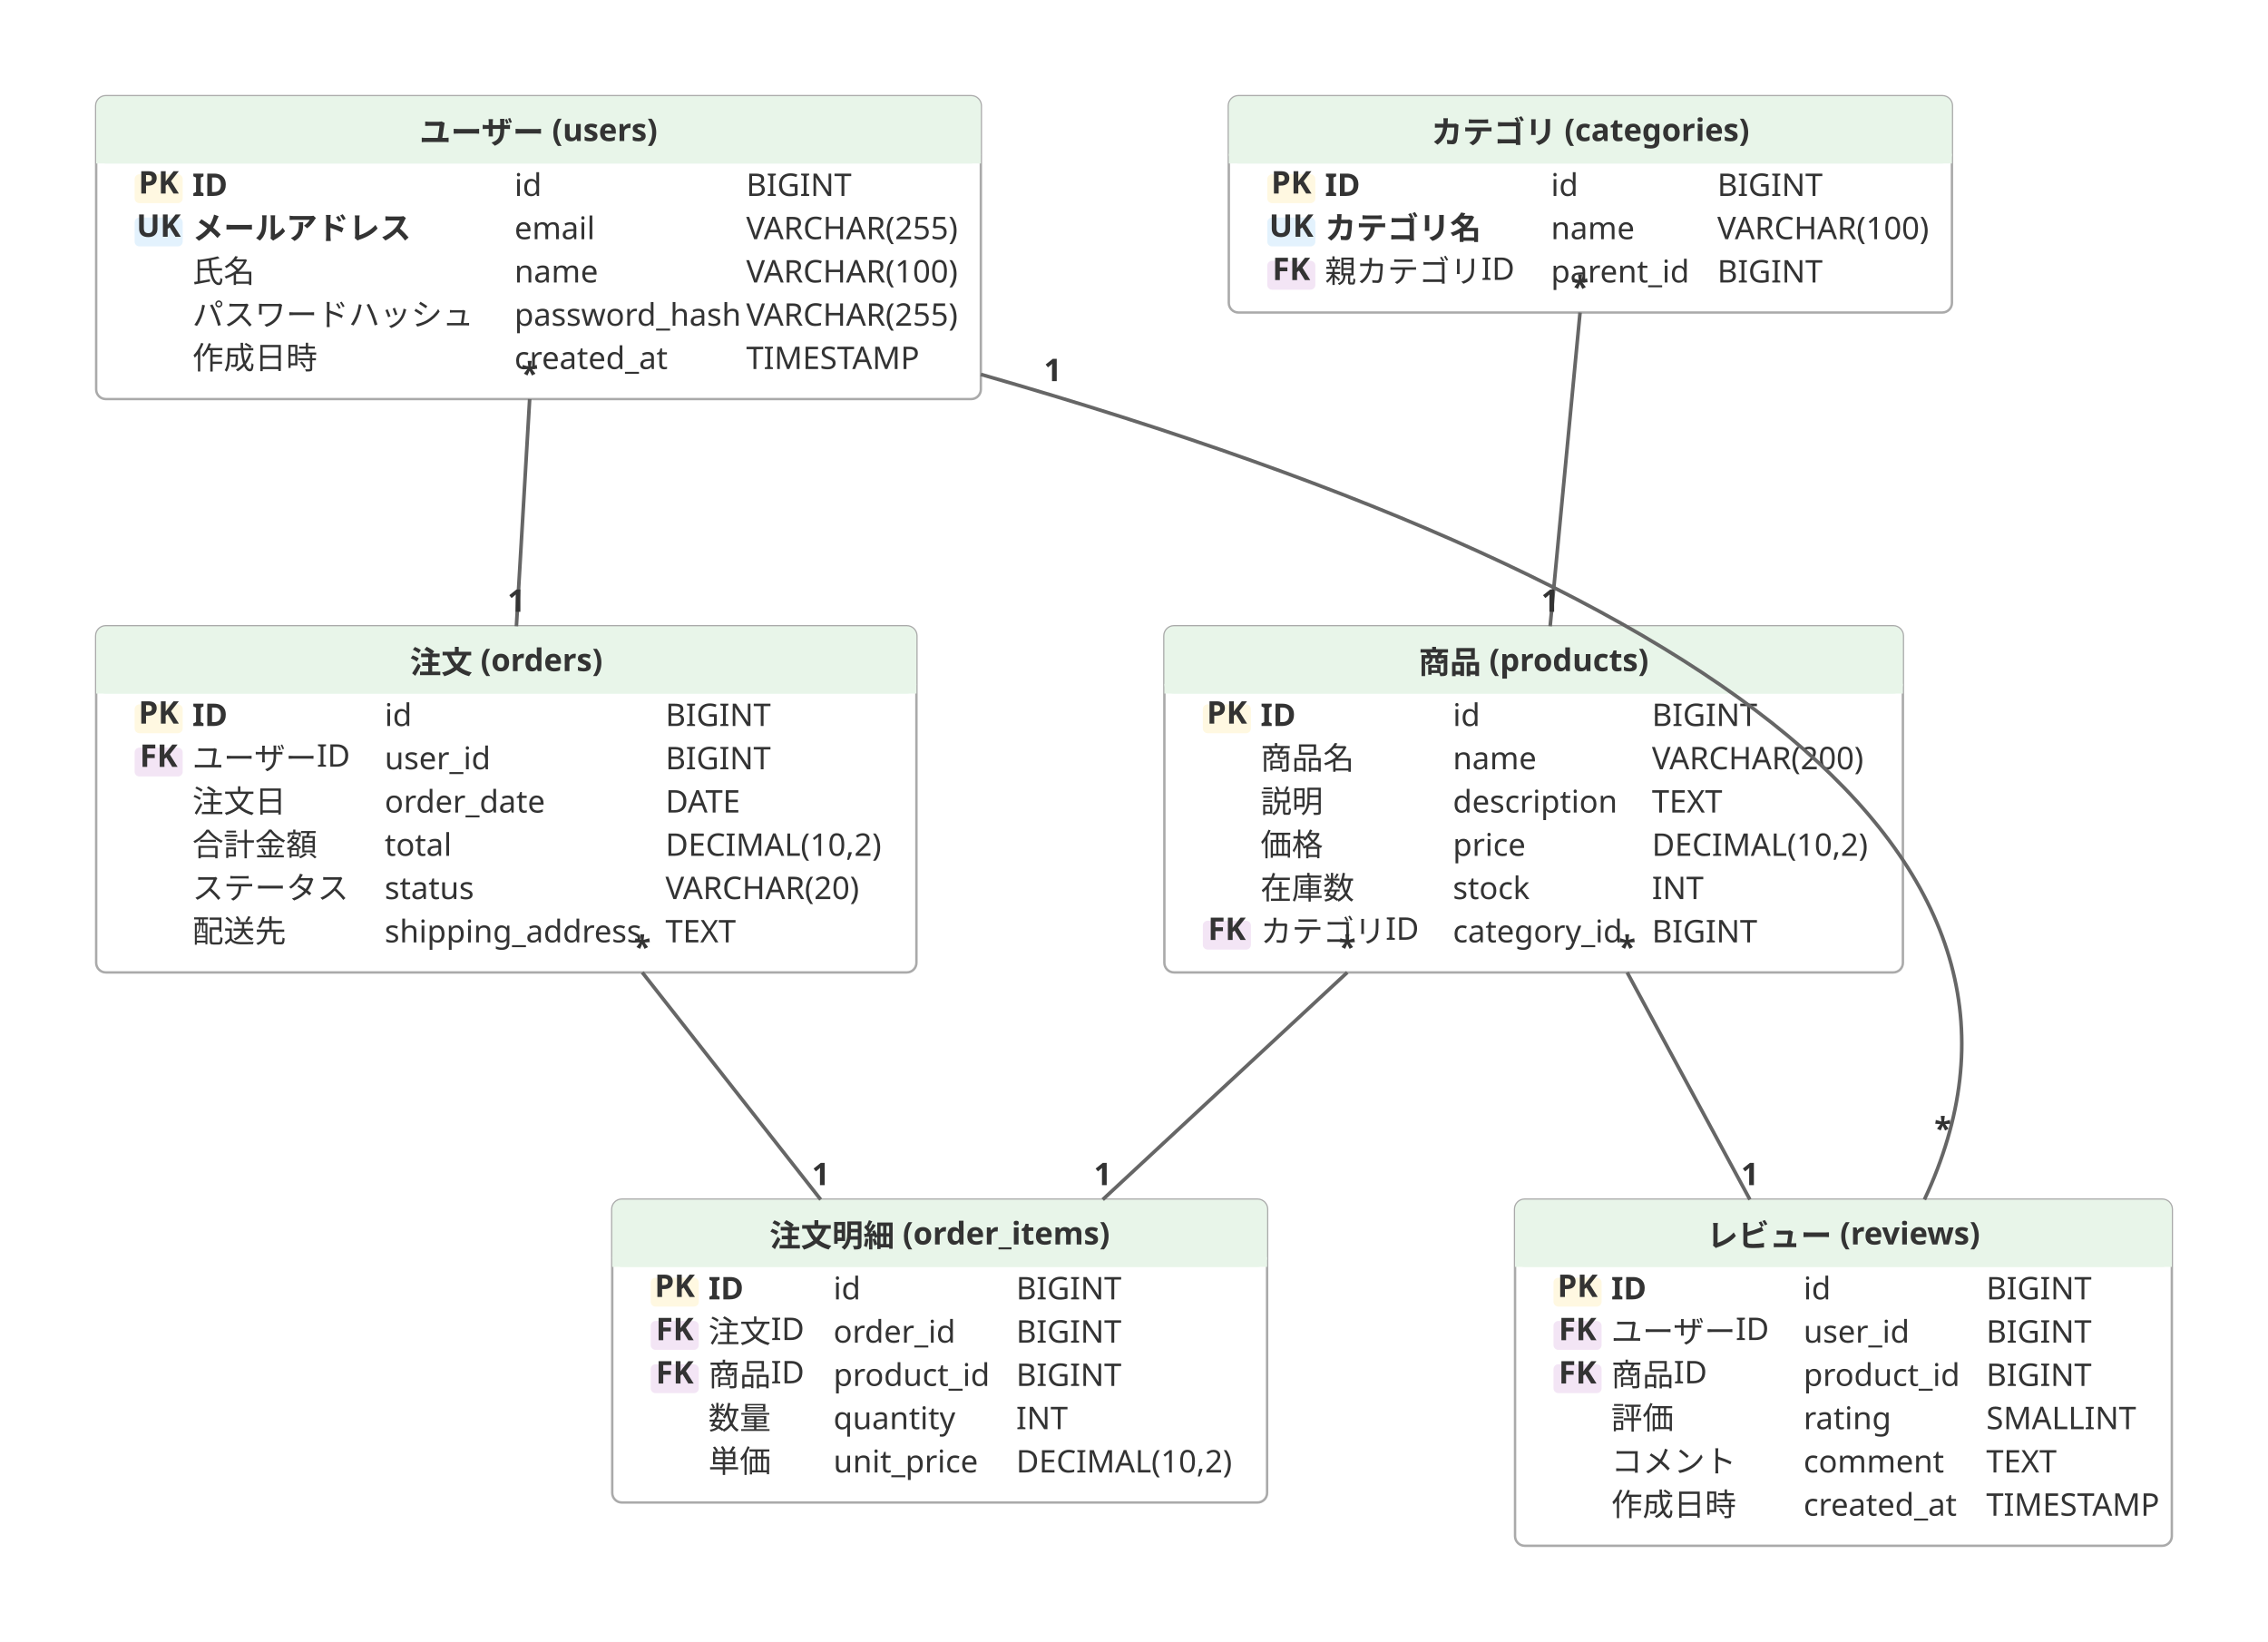
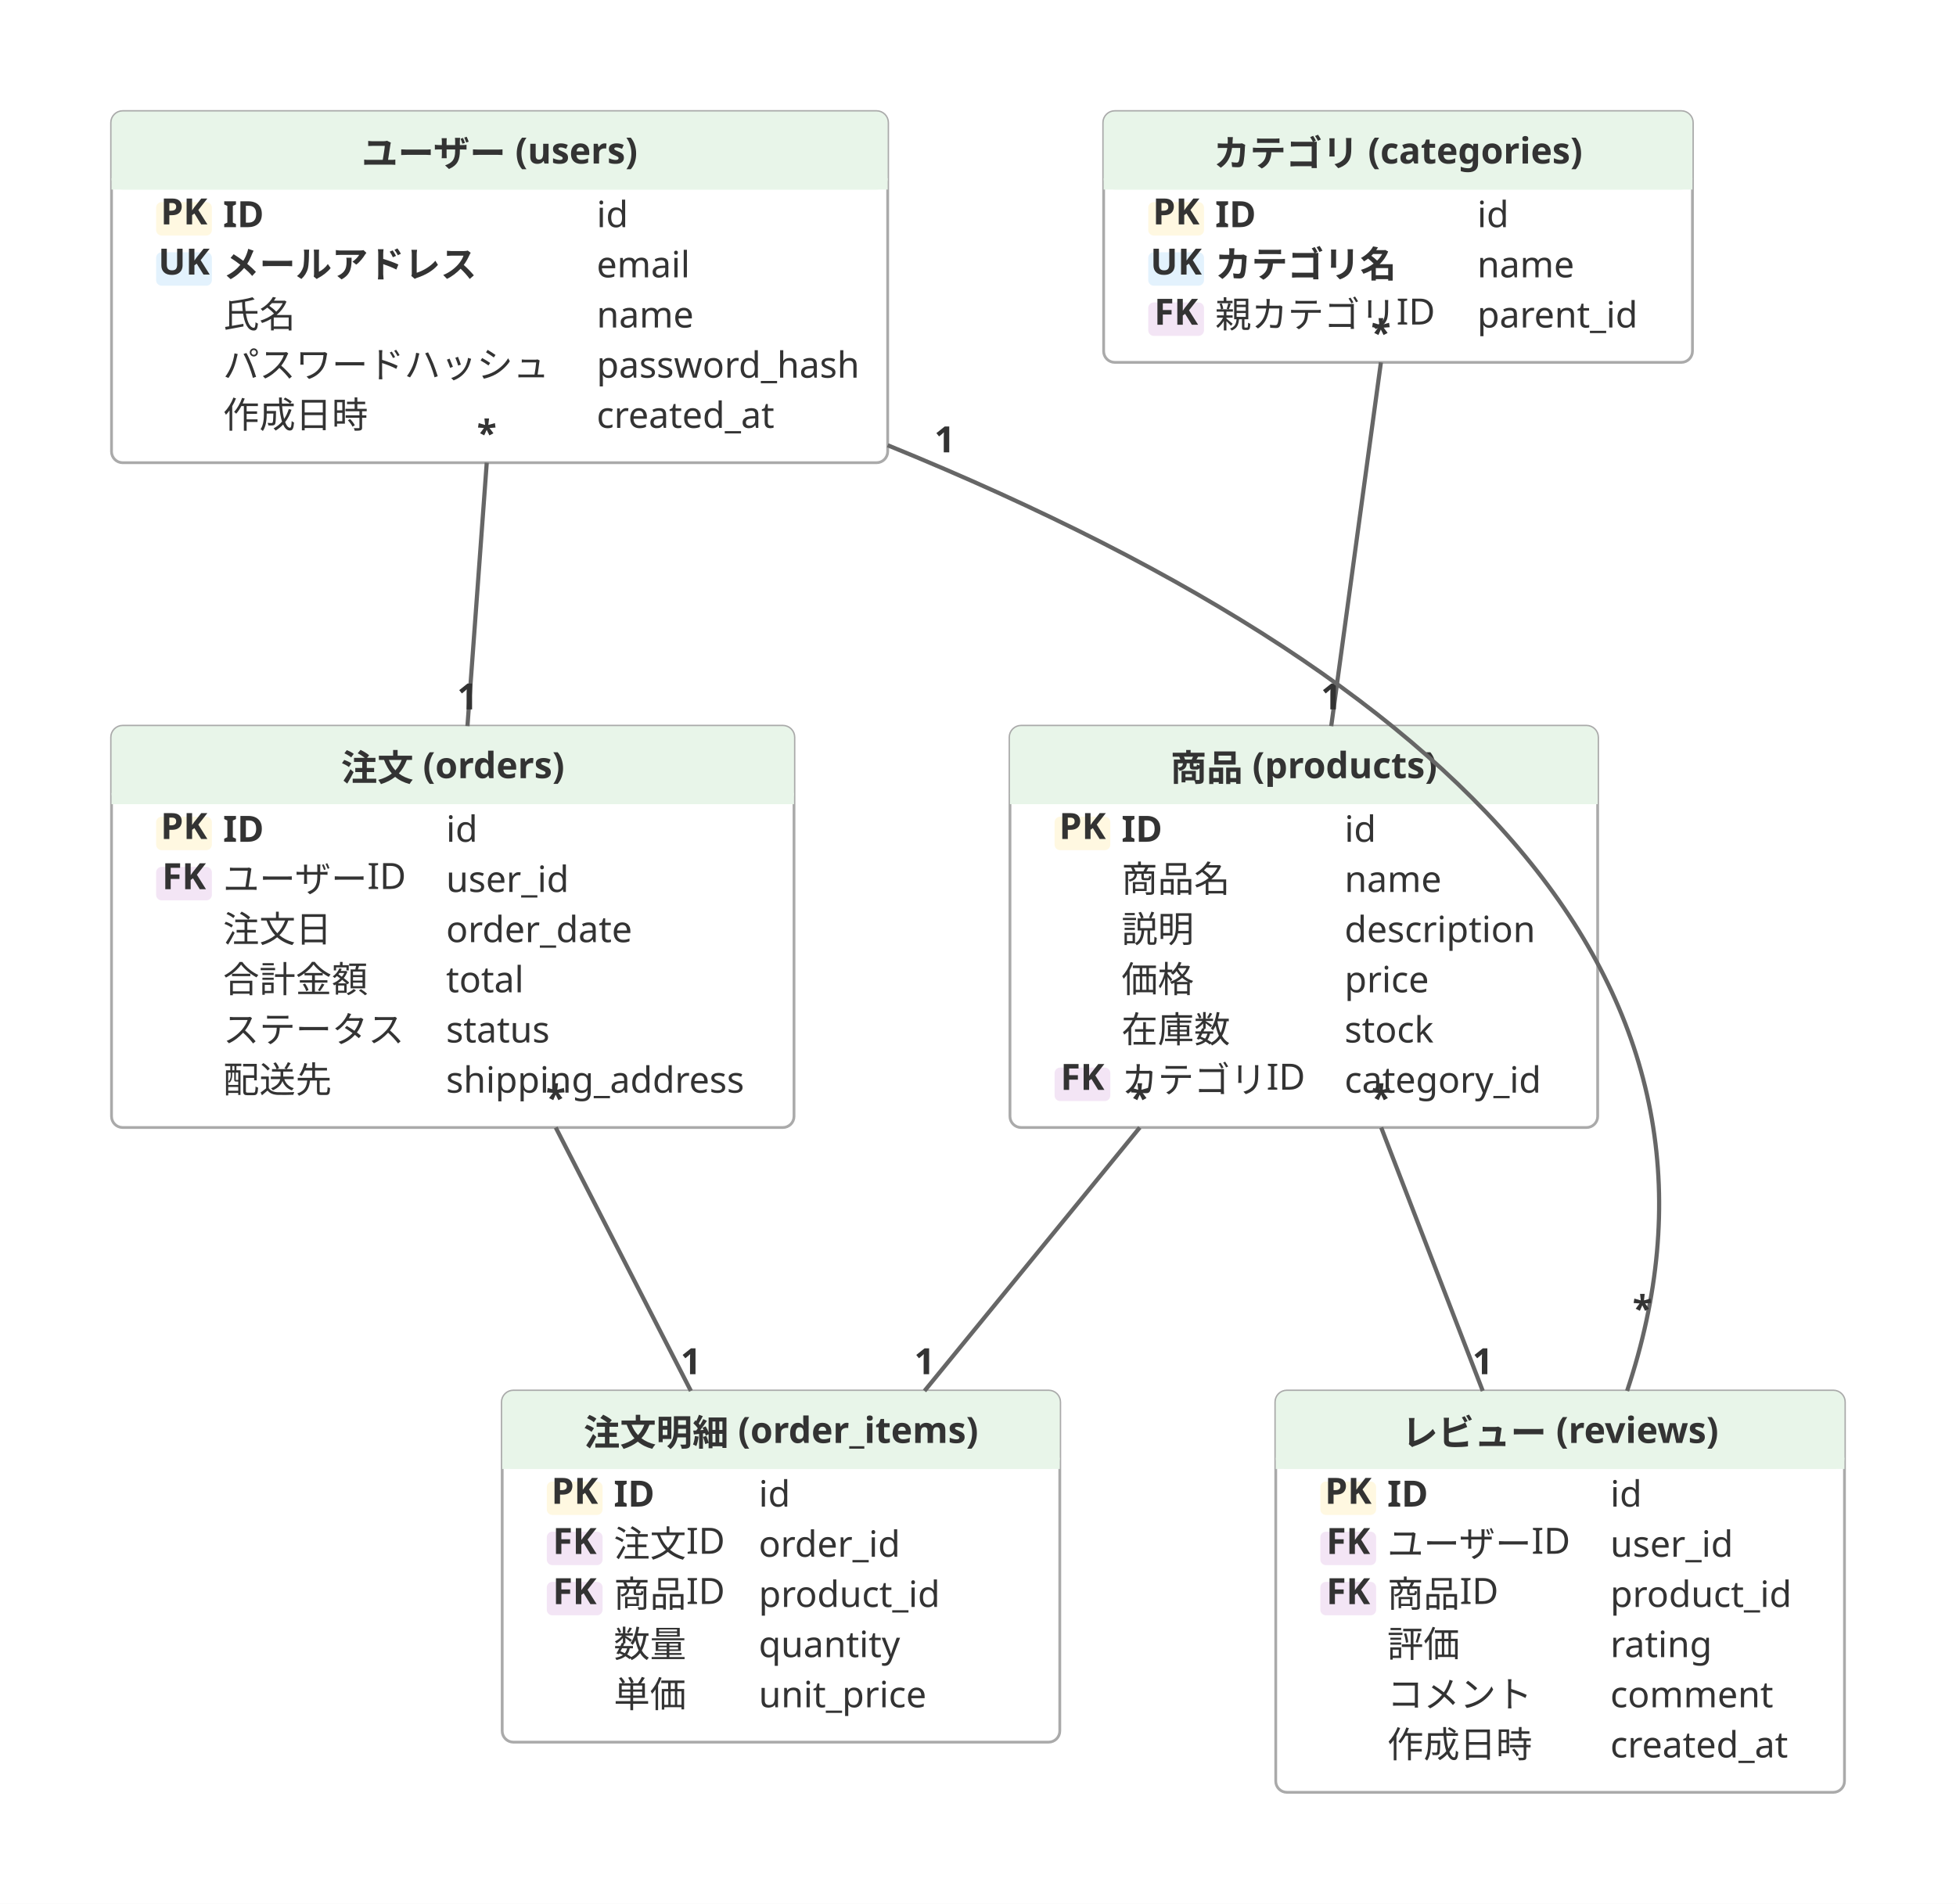
- <svg xmlns="http://www.w3.org/2000/svg" width="943.41" height="683" viewBox="0 0 943.41 683">
+ <svg xmlns="http://www.w3.org/2000/svg" width="701.59" height="683" viewBox="0 0 701.59 683">
  <rect width="100%" height="100%" fill="white" />
  <style>text { font-family: sans-serif; font-size: 13px; fill: #333; }</style>
-   <rect x="40" y="40" width="368" height="126" rx="4" fill="#fff" stroke="#aaa" stroke-width="1" />
-   <rect x="40" y="40" width="368" height="28" rx="4" fill="#e8f5e9" />
-   <rect x="40" y="64" width="368" height="4" fill="#e8f5e9" />
-   <text x="224" y="59.6" text-anchor="middle" font-weight="bold" fill="#2e7d32">ユーザー (users)</text>
+   <rect x="40" y="40" width="278.4" height="126" rx="4" fill="#fff" stroke="#aaa" stroke-width="1" />
+   <rect x="40" y="40" width="278.4" height="28" rx="4" fill="#e8f5e9" />
+   <rect x="40" y="64" width="278.4" height="4" fill="#e8f5e9" />
+   <text x="179.2" y="59.6" text-anchor="middle" font-weight="bold" fill="#2e7d32">ユーザー (users)</text>
  <rect x="56" y="72.5" width="20" height="12" rx="2" fill="#fff8e1" stroke="none" />
  <text x="66" y="80.5" font-size="8" font-weight="bold" fill="#c8a415" text-anchor="middle">PK</text>
  <text x="80" y="81.5" font-size="11" fill="#333" font-weight="bold">ID</text>
  <text x="214" y="81.5" font-size="10" font-family="monospace" fill="#999">id</text>
-   <text x="310.4" y="81.5" font-size="10" font-family="monospace" fill="#bbb">BIGINT</text>
  <rect x="56" y="90.5" width="20" height="12" rx="2" fill="#e3f2fd" stroke="none" />
  <text x="66" y="98.5" font-size="8" font-weight="bold" fill="#1565c0" text-anchor="middle">UK</text>
  <text x="80" y="99.5" font-size="11" fill="#333" font-weight="bold">メールアドレス</text>
  <text x="214" y="99.5" font-size="10" font-family="monospace" fill="#999">email</text>
-   <text x="310.4" y="99.5" font-size="10" font-family="monospace" fill="#bbb">VARCHAR(255)</text>
  <text x="80" y="117.5" font-size="11" fill="#555">氏名</text>
  <text x="214" y="117.5" font-size="10" font-family="monospace" fill="#999">name</text>
-   <text x="310.4" y="117.5" font-size="10" font-family="monospace" fill="#bbb">VARCHAR(100)</text>
  <text x="80" y="135.5" font-size="11" fill="#555">パスワードハッシュ</text>
  <text x="214" y="135.5" font-size="10" font-family="monospace" fill="#999">password_hash</text>
-   <text x="310.4" y="135.5" font-size="10" font-family="monospace" fill="#bbb">VARCHAR(255)</text>
  <text x="80" y="153.5" font-size="11" fill="#555">作成日時</text>
  <text x="214" y="153.5" font-size="10" font-family="monospace" fill="#999">created_at</text>
-   <text x="310.4" y="153.5" font-size="10" font-family="monospace" fill="#bbb">TIMESTAMP</text>
-   <rect x="40" y="260.5" width="341.2" height="144" rx="4" fill="#fff" stroke="#aaa" stroke-width="1" />
-   <rect x="40" y="260.5" width="341.2" height="28" rx="4" fill="#e8f5e9" />
-   <rect x="40" y="284.5" width="341.2" height="4" fill="#e8f5e9" />
-   <text x="210.6" y="280.1" text-anchor="middle" font-weight="bold" fill="#2e7d32">注文 (orders)</text>
+   <rect x="40" y="260.5" width="244.8" height="144" rx="4" fill="#fff" stroke="#aaa" stroke-width="1" />
+   <rect x="40" y="260.5" width="244.8" height="28" rx="4" fill="#e8f5e9" />
+   <rect x="40" y="284.5" width="244.8" height="4" fill="#e8f5e9" />
+   <text x="162.4" y="280.1" text-anchor="middle" font-weight="bold" fill="#2e7d32">注文 (orders)</text>
  <rect x="56" y="293" width="20" height="12" rx="2" fill="#fff8e1" stroke="none" />
  <text x="66" y="301" font-size="8" font-weight="bold" fill="#c8a415" text-anchor="middle">PK</text>
  <text x="80" y="302" font-size="11" fill="#333" font-weight="bold">ID</text>
  <text x="160" y="302" font-size="10" font-family="monospace" fill="#999">id</text>
-   <text x="276.8" y="302" font-size="10" font-family="monospace" fill="#bbb">BIGINT</text>
  <rect x="56" y="311" width="20" height="12" rx="2" fill="#f3e5f5" stroke="none" />
  <text x="66" y="319" font-size="8" font-weight="bold" fill="#7b1fa2" text-anchor="middle">FK</text>
  <text x="80" y="320" font-size="11" fill="#555">ユーザーID</text>
  <text x="160" y="320" font-size="10" font-family="monospace" fill="#999">user_id</text>
-   <text x="276.8" y="320" font-size="10" font-family="monospace" fill="#bbb">BIGINT</text>
  <text x="80" y="338" font-size="11" fill="#555">注文日</text>
  <text x="160" y="338" font-size="10" font-family="monospace" fill="#999">order_date</text>
-   <text x="276.8" y="338" font-size="10" font-family="monospace" fill="#bbb">DATE</text>
  <text x="80" y="356" font-size="11" fill="#555">合計金額</text>
  <text x="160" y="356" font-size="10" font-family="monospace" fill="#999">total</text>
-   <text x="276.8" y="356" font-size="10" font-family="monospace" fill="#bbb">DECIMAL(10,2)</text>
  <text x="80" y="374" font-size="11" fill="#555">ステータス</text>
  <text x="160" y="374" font-size="10" font-family="monospace" fill="#999">status</text>
-   <text x="276.8" y="374" font-size="10" font-family="monospace" fill="#bbb">VARCHAR(20)</text>
  <text x="80" y="392" font-size="11" fill="#555">配送先</text>
  <text x="160" y="392" font-size="10" font-family="monospace" fill="#999">shipping_address</text>
-   <text x="276.8" y="392" font-size="10" font-family="monospace" fill="#bbb">TEXT</text>
-   <rect x="254.67" y="499" width="272.4" height="126" rx="4" fill="#fff" stroke="#aaa" stroke-width="1" />
-   <rect x="254.67" y="499" width="272.4" height="28" rx="4" fill="#e8f5e9" />
-   <rect x="254.67" y="523" width="272.4" height="4" fill="#e8f5e9" />
-   <text x="390.87" y="518.6" text-anchor="middle" font-weight="bold" fill="#2e7d32">注文明細 (order_items)</text>
-   <rect x="270.67" y="531.5" width="20" height="12" rx="2" fill="#fff8e1" stroke="none" />
-   <text x="280.67" y="539.5" font-size="8" font-weight="bold" fill="#c8a415" text-anchor="middle">PK</text>
-   <text x="294.67" y="540.5" font-size="11" fill="#333" font-weight="bold">ID</text>
-   <text x="346.67" y="540.5" font-size="10" font-family="monospace" fill="#999">id</text>
-   <text x="422.67" y="540.5" font-size="10" font-family="monospace" fill="#bbb">BIGINT</text>
-   <rect x="270.67" y="549.5" width="20" height="12" rx="2" fill="#f3e5f5" stroke="none" />
-   <text x="280.67" y="557.5" font-size="8" font-weight="bold" fill="#7b1fa2" text-anchor="middle">FK</text>
-   <text x="294.67" y="558.5" font-size="11" fill="#555">注文ID</text>
-   <text x="346.67" y="558.5" font-size="10" font-family="monospace" fill="#999">order_id</text>
-   <text x="422.67" y="558.5" font-size="10" font-family="monospace" fill="#bbb">BIGINT</text>
-   <rect x="270.67" y="567.5" width="20" height="12" rx="2" fill="#f3e5f5" stroke="none" />
-   <text x="280.67" y="575.5" font-size="8" font-weight="bold" fill="#7b1fa2" text-anchor="middle">FK</text>
-   <text x="294.67" y="576.5" font-size="11" fill="#555">商品ID</text>
-   <text x="346.67" y="576.5" font-size="10" font-family="monospace" fill="#999">product_id</text>
-   <text x="422.67" y="576.5" font-size="10" font-family="monospace" fill="#bbb">BIGINT</text>
-   <text x="294.67" y="594.5" font-size="11" fill="#555">数量</text>
-   <text x="346.67" y="594.5" font-size="10" font-family="monospace" fill="#999">quantity</text>
-   <text x="422.67" y="594.5" font-size="10" font-family="monospace" fill="#bbb">INT</text>
-   <text x="294.67" y="612.5" font-size="11" fill="#555">単価</text>
-   <text x="346.67" y="612.5" font-size="10" font-family="monospace" fill="#999">unit_price</text>
-   <text x="422.67" y="612.5" font-size="10" font-family="monospace" fill="#bbb">DECIMAL(10,2)</text>
-   <rect x="484.34" y="260.5" width="307.2" height="144" rx="4" fill="#fff" stroke="#aaa" stroke-width="1" />
-   <rect x="484.34" y="260.5" width="307.2" height="28" rx="4" fill="#e8f5e9" />
-   <rect x="484.34" y="284.5" width="307.2" height="4" fill="#e8f5e9" />
-   <text x="637.94" y="280.1" text-anchor="middle" font-weight="bold" fill="#2e7d32">商品 (products)</text>
-   <rect x="500.34" y="293" width="20" height="12" rx="2" fill="#fff8e1" stroke="none" />
-   <text x="510.34" y="301" font-size="8" font-weight="bold" fill="#c8a415" text-anchor="middle">PK</text>
-   <text x="524.34" y="302" font-size="11" fill="#333" font-weight="bold">ID</text>
-   <text x="604.34" y="302" font-size="10" font-family="monospace" fill="#999">id</text>
-   <text x="687.14" y="302" font-size="10" font-family="monospace" fill="#bbb">BIGINT</text>
-   <text x="524.34" y="320" font-size="11" fill="#555">商品名</text>
-   <text x="604.34" y="320" font-size="10" font-family="monospace" fill="#999">name</text>
-   <text x="687.14" y="320" font-size="10" font-family="monospace" fill="#bbb">VARCHAR(200)</text>
-   <text x="524.34" y="338" font-size="11" fill="#555">説明</text>
-   <text x="604.34" y="338" font-size="10" font-family="monospace" fill="#999">description</text>
-   <text x="687.14" y="338" font-size="10" font-family="monospace" fill="#bbb">TEXT</text>
-   <text x="524.34" y="356" font-size="11" fill="#555">価格</text>
-   <text x="604.34" y="356" font-size="10" font-family="monospace" fill="#999">price</text>
-   <text x="687.14" y="356" font-size="10" font-family="monospace" fill="#bbb">DECIMAL(10,2)</text>
-   <text x="524.34" y="374" font-size="11" fill="#555">在庫数</text>
-   <text x="604.34" y="374" font-size="10" font-family="monospace" fill="#999">stock</text>
-   <text x="687.14" y="374" font-size="10" font-family="monospace" fill="#bbb">INT</text>
-   <rect x="500.34" y="383" width="20" height="12" rx="2" fill="#f3e5f5" stroke="none" />
-   <text x="510.34" y="391" font-size="8" font-weight="bold" fill="#7b1fa2" text-anchor="middle">FK</text>
-   <text x="524.34" y="392" font-size="11" fill="#555">カテゴリID</text>
-   <text x="604.34" y="392" font-size="10" font-family="monospace" fill="#999">category_id</text>
-   <text x="687.14" y="392" font-size="10" font-family="monospace" fill="#bbb">BIGINT</text>
-   <rect x="511.14" y="40" width="300.8" height="90" rx="4" fill="#fff" stroke="#aaa" stroke-width="1" />
-   <rect x="511.14" y="40" width="300.8" height="28" rx="4" fill="#e8f5e9" />
-   <rect x="511.14" y="64" width="300.8" height="4" fill="#e8f5e9" />
-   <text x="661.54" y="59.6" text-anchor="middle" font-weight="bold" fill="#2e7d32">カテゴリ (categories)</text>
-   <rect x="527.14" y="72.5" width="20" height="12" rx="2" fill="#fff8e1" stroke="none" />
-   <text x="537.14" y="80.5" font-size="8" font-weight="bold" fill="#c8a415" text-anchor="middle">PK</text>
-   <text x="551.14" y="81.5" font-size="11" fill="#333" font-weight="bold">ID</text>
-   <text x="645.14" y="81.5" font-size="10" font-family="monospace" fill="#999">id</text>
-   <text x="714.34" y="81.5" font-size="10" font-family="monospace" fill="#bbb">BIGINT</text>
-   <rect x="527.14" y="90.5" width="20" height="12" rx="2" fill="#e3f2fd" stroke="none" />
-   <text x="537.14" y="98.5" font-size="8" font-weight="bold" fill="#1565c0" text-anchor="middle">UK</text>
-   <text x="551.14" y="99.5" font-size="11" fill="#333" font-weight="bold">カテゴリ名</text>
-   <text x="645.14" y="99.5" font-size="10" font-family="monospace" fill="#999">name</text>
-   <text x="714.34" y="99.5" font-size="10" font-family="monospace" fill="#bbb">VARCHAR(100)</text>
-   <rect x="527.14" y="108.5" width="20" height="12" rx="2" fill="#f3e5f5" stroke="none" />
-   <text x="537.14" y="116.5" font-size="8" font-weight="bold" fill="#7b1fa2" text-anchor="middle">FK</text>
-   <text x="551.14" y="117.5" font-size="11" fill="#555">親カテゴリID</text>
-   <text x="645.14" y="117.5" font-size="10" font-family="monospace" fill="#999">parent_id</text>
-   <text x="714.34" y="117.5" font-size="10" font-family="monospace" fill="#bbb">BIGINT</text>
-   <rect x="630.21" y="499" width="273.2" height="144" rx="4" fill="#fff" stroke="#aaa" stroke-width="1" />
-   <rect x="630.21" y="499" width="273.2" height="28" rx="4" fill="#e8f5e9" />
-   <rect x="630.21" y="523" width="273.2" height="4" fill="#e8f5e9" />
-   <text x="766.81" y="518.6" text-anchor="middle" font-weight="bold" fill="#2e7d32">レビュー (reviews)</text>
-   <rect x="646.21" y="531.5" width="20" height="12" rx="2" fill="#fff8e1" stroke="none" />
-   <text x="656.21" y="539.5" font-size="8" font-weight="bold" fill="#c8a415" text-anchor="middle">PK</text>
-   <text x="670.21" y="540.5" font-size="11" fill="#333" font-weight="bold">ID</text>
-   <text x="750.21" y="540.5" font-size="10" font-family="monospace" fill="#999">id</text>
-   <text x="826.21" y="540.5" font-size="10" font-family="monospace" fill="#bbb">BIGINT</text>
-   <rect x="646.21" y="549.5" width="20" height="12" rx="2" fill="#f3e5f5" stroke="none" />
-   <text x="656.21" y="557.5" font-size="8" font-weight="bold" fill="#7b1fa2" text-anchor="middle">FK</text>
-   <text x="670.21" y="558.5" font-size="11" fill="#555">ユーザーID</text>
-   <text x="750.21" y="558.5" font-size="10" font-family="monospace" fill="#999">user_id</text>
-   <text x="826.21" y="558.5" font-size="10" font-family="monospace" fill="#bbb">BIGINT</text>
-   <rect x="646.21" y="567.5" width="20" height="12" rx="2" fill="#f3e5f5" stroke="none" />
-   <text x="656.21" y="575.5" font-size="8" font-weight="bold" fill="#7b1fa2" text-anchor="middle">FK</text>
-   <text x="670.21" y="576.5" font-size="11" fill="#555">商品ID</text>
-   <text x="750.21" y="576.5" font-size="10" font-family="monospace" fill="#999">product_id</text>
-   <text x="826.21" y="576.5" font-size="10" font-family="monospace" fill="#bbb">BIGINT</text>
-   <text x="670.21" y="594.5" font-size="11" fill="#555">評価</text>
-   <text x="750.21" y="594.5" font-size="10" font-family="monospace" fill="#999">rating</text>
-   <text x="826.21" y="594.5" font-size="10" font-family="monospace" fill="#bbb">SMALLINT</text>
-   <text x="670.21" y="612.5" font-size="11" fill="#555">コメント</text>
-   <text x="750.21" y="612.5" font-size="10" font-family="monospace" fill="#999">comment</text>
-   <text x="826.21" y="612.5" font-size="10" font-family="monospace" fill="#bbb">TEXT</text>
-   <text x="670.21" y="630.5" font-size="11" fill="#555">作成日時</text>
-   <text x="750.21" y="630.5" font-size="10" font-family="monospace" fill="#999">created_at</text>
-   <text x="826.21" y="630.5" font-size="10" font-family="monospace" fill="#bbb">TIMESTAMP</text>
-   <path d="M220.322,166 L214.804,260.5" fill="none" stroke="#666" stroke-width="1.5" />
-   <text x="214.804" y="254.5" text-anchor="middle" font-size="12" font-weight="bold" fill="#666">1</text>
-   <text x="220.322" y="160" text-anchor="middle" font-size="12" font-weight="bold" fill="#666">*</text>
-   <path d="M267.155,404.5 L341.384,499" fill="none" stroke="#666" stroke-width="1.5" />
-   <text x="341.384" y="493" text-anchor="middle" font-size="12" font-weight="bold" fill="#666">1</text>
-   <text x="267.155" y="398.5" text-anchor="middle" font-size="12" font-weight="bold" fill="#666">*</text>
-   <path d="M560.428,404.5 L458.693,499" fill="none" stroke="#666" stroke-width="1.5" />
-   <text x="458.693" y="493" text-anchor="middle" font-size="12" font-weight="bold" fill="#666">1</text>
-   <text x="560.428" y="398.5" text-anchor="middle" font-size="12" font-weight="bold" fill="#666">*</text>
-   <path d="M657.249,130 L644.805,260.5" fill="none" stroke="#666" stroke-width="1.5" />
-   <text x="644.805" y="254.5" text-anchor="middle" font-size="12" font-weight="bold" fill="#666">1</text>
-   <text x="657.249" y="124" text-anchor="middle" font-size="12" font-weight="bold" fill="#666">*</text>
-   <path d="M408,155.733 Q895.68,295.5 800.489,499" fill="none" stroke="#666" stroke-width="1.5" />
-   <text x="437.911" y="158.531" text-anchor="middle" font-size="12" font-weight="bold" fill="#666">1</text>
-   <text x="808.133" y="474.062" text-anchor="middle" font-size="12" font-weight="bold" fill="#666">*</text>
-   <path d="M676.844,404.5 L727.906,499" fill="none" stroke="#666" stroke-width="1.5" />
-   <text x="727.906" y="493" text-anchor="middle" font-size="12" font-weight="bold" fill="#666">1</text>
-   <text x="676.844" y="398.5" text-anchor="middle" font-size="12" font-weight="bold" fill="#666">*</text>
+   <rect x="180.13" y="499" width="200" height="126" rx="4" fill="#fff" stroke="#aaa" stroke-width="1" />
+   <rect x="180.13" y="499" width="200" height="28" rx="4" fill="#e8f5e9" />
+   <rect x="180.13" y="523" width="200" height="4" fill="#e8f5e9" />
+   <text x="280.13" y="518.6" text-anchor="middle" font-weight="bold" fill="#2e7d32">注文明細 (order_items)</text>
+   <rect x="196.13" y="531.5" width="20" height="12" rx="2" fill="#fff8e1" stroke="none" />
+   <text x="206.13" y="539.5" font-size="8" font-weight="bold" fill="#c8a415" text-anchor="middle">PK</text>
+   <text x="220.13" y="540.5" font-size="11" fill="#333" font-weight="bold">ID</text>
+   <text x="272.13" y="540.5" font-size="10" font-family="monospace" fill="#999">id</text>
+   <rect x="196.13" y="549.5" width="20" height="12" rx="2" fill="#f3e5f5" stroke="none" />
+   <text x="206.13" y="557.5" font-size="8" font-weight="bold" fill="#7b1fa2" text-anchor="middle">FK</text>
+   <text x="220.13" y="558.5" font-size="11" fill="#555">注文ID</text>
+   <text x="272.13" y="558.5" font-size="10" font-family="monospace" fill="#999">order_id</text>
+   <rect x="196.13" y="567.5" width="20" height="12" rx="2" fill="#f3e5f5" stroke="none" />
+   <text x="206.13" y="575.5" font-size="8" font-weight="bold" fill="#7b1fa2" text-anchor="middle">FK</text>
+   <text x="220.13" y="576.5" font-size="11" fill="#555">商品ID</text>
+   <text x="272.13" y="576.5" font-size="10" font-family="monospace" fill="#999">product_id</text>
+   <text x="220.13" y="594.5" font-size="11" fill="#555">数量</text>
+   <text x="272.13" y="594.5" font-size="10" font-family="monospace" fill="#999">quantity</text>
+   <text x="220.13" y="612.5" font-size="11" fill="#555">単価</text>
+   <text x="272.13" y="612.5" font-size="10" font-family="monospace" fill="#999">unit_price</text>
+   <rect x="362.26" y="260.5" width="210.8" height="144" rx="4" fill="#fff" stroke="#aaa" stroke-width="1" />
+   <rect x="362.26" y="260.5" width="210.8" height="28" rx="4" fill="#e8f5e9" />
+   <rect x="362.26" y="284.5" width="210.8" height="4" fill="#e8f5e9" />
+   <text x="467.66" y="280.1" text-anchor="middle" font-weight="bold" fill="#2e7d32">商品 (products)</text>
+   <rect x="378.26" y="293" width="20" height="12" rx="2" fill="#fff8e1" stroke="none" />
+   <text x="388.26" y="301" font-size="8" font-weight="bold" fill="#c8a415" text-anchor="middle">PK</text>
+   <text x="402.26" y="302" font-size="11" fill="#333" font-weight="bold">ID</text>
+   <text x="482.26" y="302" font-size="10" font-family="monospace" fill="#999">id</text>
+   <text x="402.26" y="320" font-size="11" fill="#555">商品名</text>
+   <text x="482.26" y="320" font-size="10" font-family="monospace" fill="#999">name</text>
+   <text x="402.26" y="338" font-size="11" fill="#555">説明</text>
+   <text x="482.26" y="338" font-size="10" font-family="monospace" fill="#999">description</text>
+   <text x="402.26" y="356" font-size="11" fill="#555">価格</text>
+   <text x="482.26" y="356" font-size="10" font-family="monospace" fill="#999">price</text>
+   <text x="402.26" y="374" font-size="11" fill="#555">在庫数</text>
+   <text x="482.26" y="374" font-size="10" font-family="monospace" fill="#999">stock</text>
+   <rect x="378.26" y="383" width="20" height="12" rx="2" fill="#f3e5f5" stroke="none" />
+   <text x="388.26" y="391" font-size="8" font-weight="bold" fill="#7b1fa2" text-anchor="middle">FK</text>
+   <text x="402.26" y="392" font-size="11" fill="#555">カテゴリID</text>
+   <text x="482.26" y="392" font-size="10" font-family="monospace" fill="#999">category_id</text>
+   <rect x="395.86" y="40" width="211.2" height="90" rx="4" fill="#fff" stroke="#aaa" stroke-width="1" />
+   <rect x="395.86" y="40" width="211.2" height="28" rx="4" fill="#e8f5e9" />
+   <rect x="395.86" y="64" width="211.2" height="4" fill="#e8f5e9" />
+   <text x="501.46" y="59.6" text-anchor="middle" font-weight="bold" fill="#2e7d32">カテゴリ (categories)</text>
+   <rect x="411.86" y="72.5" width="20" height="12" rx="2" fill="#fff8e1" stroke="none" />
+   <text x="421.86" y="80.5" font-size="8" font-weight="bold" fill="#c8a415" text-anchor="middle">PK</text>
+   <text x="435.86" y="81.5" font-size="11" fill="#333" font-weight="bold">ID</text>
+   <text x="529.86" y="81.5" font-size="10" font-family="monospace" fill="#999">id</text>
+   <rect x="411.86" y="90.5" width="20" height="12" rx="2" fill="#e3f2fd" stroke="none" />
+   <text x="421.86" y="98.5" font-size="8" font-weight="bold" fill="#1565c0" text-anchor="middle">UK</text>
+   <text x="435.86" y="99.5" font-size="11" fill="#333" font-weight="bold">カテゴリ名</text>
+   <text x="529.86" y="99.5" font-size="10" font-family="monospace" fill="#999">name</text>
+   <rect x="411.86" y="108.5" width="20" height="12" rx="2" fill="#f3e5f5" stroke="none" />
+   <text x="421.86" y="116.5" font-size="8" font-weight="bold" fill="#7b1fa2" text-anchor="middle">FK</text>
+   <text x="435.86" y="117.5" font-size="11" fill="#555">親カテゴリID</text>
+   <text x="529.86" y="117.5" font-size="10" font-family="monospace" fill="#999">parent_id</text>
+   <rect x="457.59" y="499" width="204" height="144" rx="4" fill="#fff" stroke="#aaa" stroke-width="1" />
+   <rect x="457.59" y="499" width="204" height="28" rx="4" fill="#e8f5e9" />
+   <rect x="457.59" y="523" width="204" height="4" fill="#e8f5e9" />
+   <text x="559.59" y="518.6" text-anchor="middle" font-weight="bold" fill="#2e7d32">レビュー (reviews)</text>
+   <rect x="473.59" y="531.5" width="20" height="12" rx="2" fill="#fff8e1" stroke="none" />
+   <text x="483.59" y="539.5" font-size="8" font-weight="bold" fill="#c8a415" text-anchor="middle">PK</text>
+   <text x="497.59" y="540.5" font-size="11" fill="#333" font-weight="bold">ID</text>
+   <text x="577.59" y="540.5" font-size="10" font-family="monospace" fill="#999">id</text>
+   <rect x="473.59" y="549.5" width="20" height="12" rx="2" fill="#f3e5f5" stroke="none" />
+   <text x="483.59" y="557.5" font-size="8" font-weight="bold" fill="#7b1fa2" text-anchor="middle">FK</text>
+   <text x="497.59" y="558.5" font-size="11" fill="#555">ユーザーID</text>
+   <text x="577.59" y="558.5" font-size="10" font-family="monospace" fill="#999">user_id</text>
+   <rect x="473.59" y="567.5" width="20" height="12" rx="2" fill="#f3e5f5" stroke="none" />
+   <text x="483.59" y="575.5" font-size="8" font-weight="bold" fill="#7b1fa2" text-anchor="middle">FK</text>
+   <text x="497.59" y="576.5" font-size="11" fill="#555">商品ID</text>
+   <text x="577.59" y="576.5" font-size="10" font-family="monospace" fill="#999">product_id</text>
+   <text x="497.59" y="594.5" font-size="11" fill="#555">評価</text>
+   <text x="577.59" y="594.5" font-size="10" font-family="monospace" fill="#999">rating</text>
+   <text x="497.59" y="612.5" font-size="11" fill="#555">コメント</text>
+   <text x="577.59" y="612.5" font-size="10" font-family="monospace" fill="#999">comment</text>
+   <text x="497.59" y="630.5" font-size="11" fill="#555">作成日時</text>
+   <text x="577.59" y="630.5" font-size="10" font-family="monospace" fill="#999">created_at</text>
+   <path d="M174.588,166 L167.671,260.5" fill="none" stroke="#666" stroke-width="1.5" />
+   <text x="167.671" y="254.5" text-anchor="middle" font-size="12" font-weight="bold" fill="#666">1</text>
+   <text x="174.588" y="160" text-anchor="middle" font-size="12" font-weight="bold" fill="#666">*</text>
+   <path d="M199.335,404.5 L247.812,499" fill="none" stroke="#666" stroke-width="1.5" />
+   <text x="247.812" y="493" text-anchor="middle" font-size="12" font-weight="bold" fill="#666">1</text>
+   <text x="199.335" y="398.5" text-anchor="middle" font-size="12" font-weight="bold" fill="#666">*</text>
+   <path d="M408.827,404.5 L331.609,499" fill="none" stroke="#666" stroke-width="1.5" />
+   <text x="331.609" y="493" text-anchor="middle" font-size="12" font-weight="bold" fill="#666">1</text>
+   <text x="408.827" y="398.5" text-anchor="middle" font-size="12" font-weight="bold" fill="#666">*</text>
+   <path d="M495.315,130 L477.493,260.5" fill="none" stroke="#666" stroke-width="1.5" />
+   <text x="477.493" y="254.5" text-anchor="middle" font-size="12" font-weight="bold" fill="#666">1</text>
+   <text x="495.315" y="124" text-anchor="middle" font-size="12" font-weight="bold" fill="#666">*</text>
+   <path d="M318.4,159.733 Q651.52,295.5 583.615,499" fill="none" stroke="#666" stroke-width="1.5" />
+   <text x="338.828" y="162.284" text-anchor="middle" font-size="12" font-weight="bold" fill="#666">1</text>
+   <text x="589.1" y="474.071" text-anchor="middle" font-size="12" font-weight="bold" fill="#666">*</text>
+   <path d="M495.412,404.5 L531.838,499" fill="none" stroke="#666" stroke-width="1.5" />
+   <text x="531.838" y="493" text-anchor="middle" font-size="12" font-weight="bold" fill="#666">1</text>
+   <text x="495.412" y="398.5" text-anchor="middle" font-size="12" font-weight="bold" fill="#666">*</text>
</svg>
